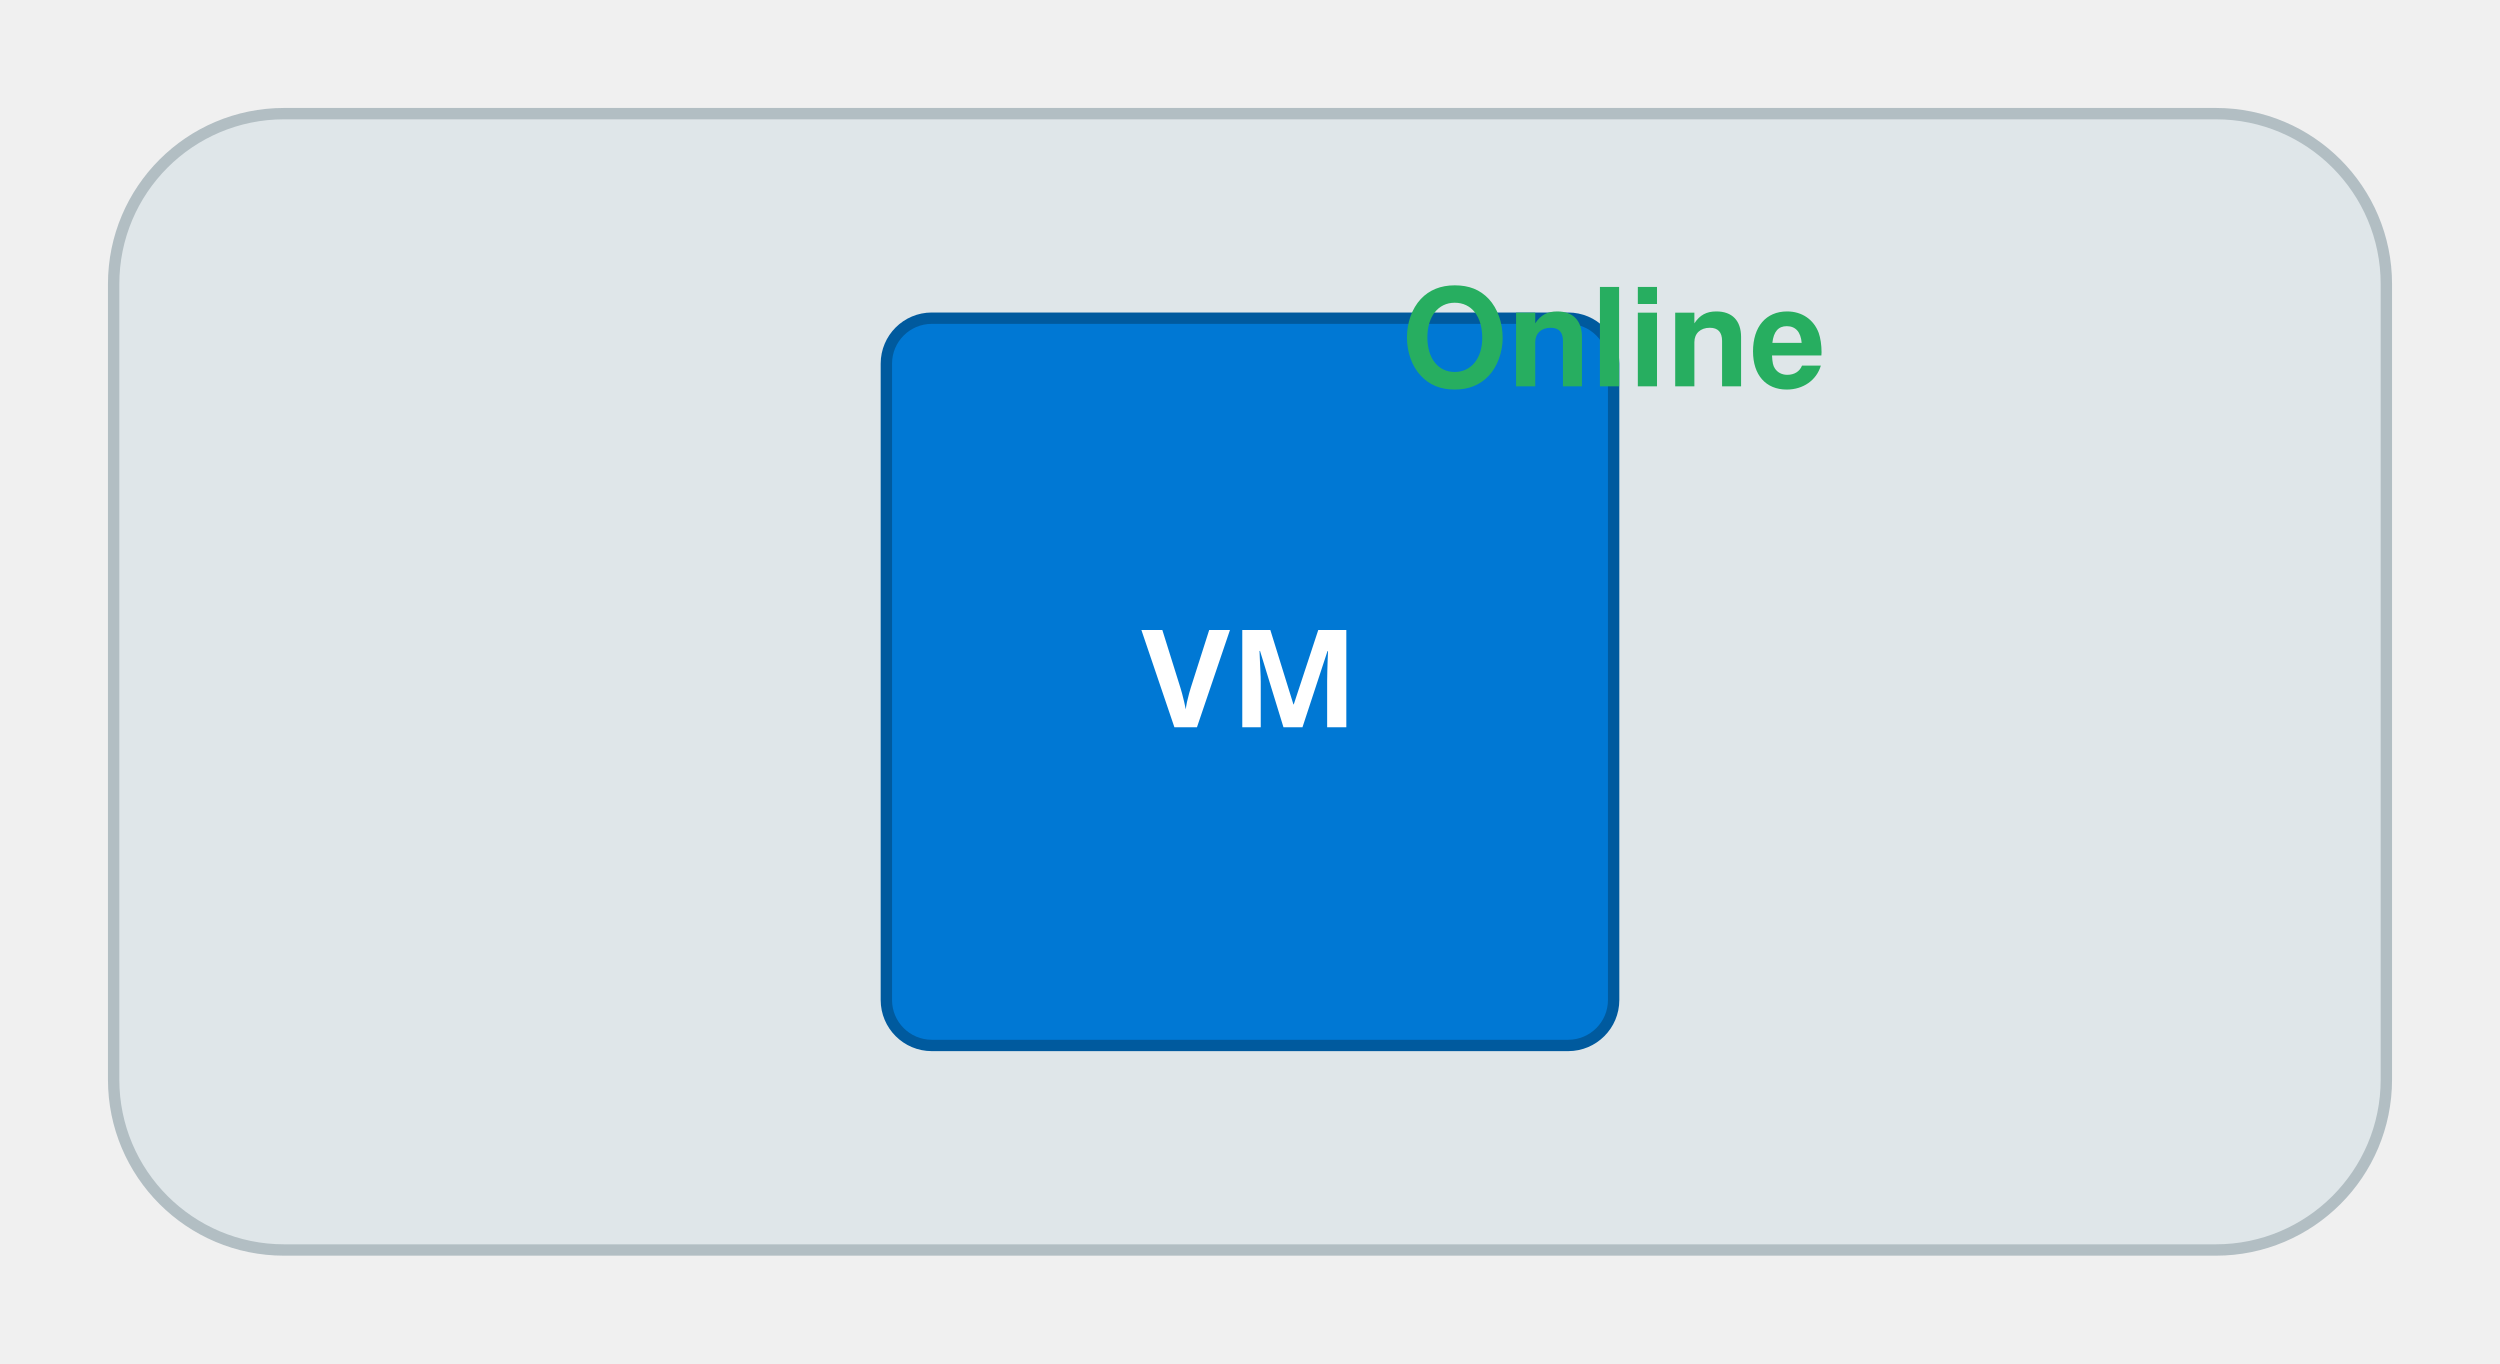
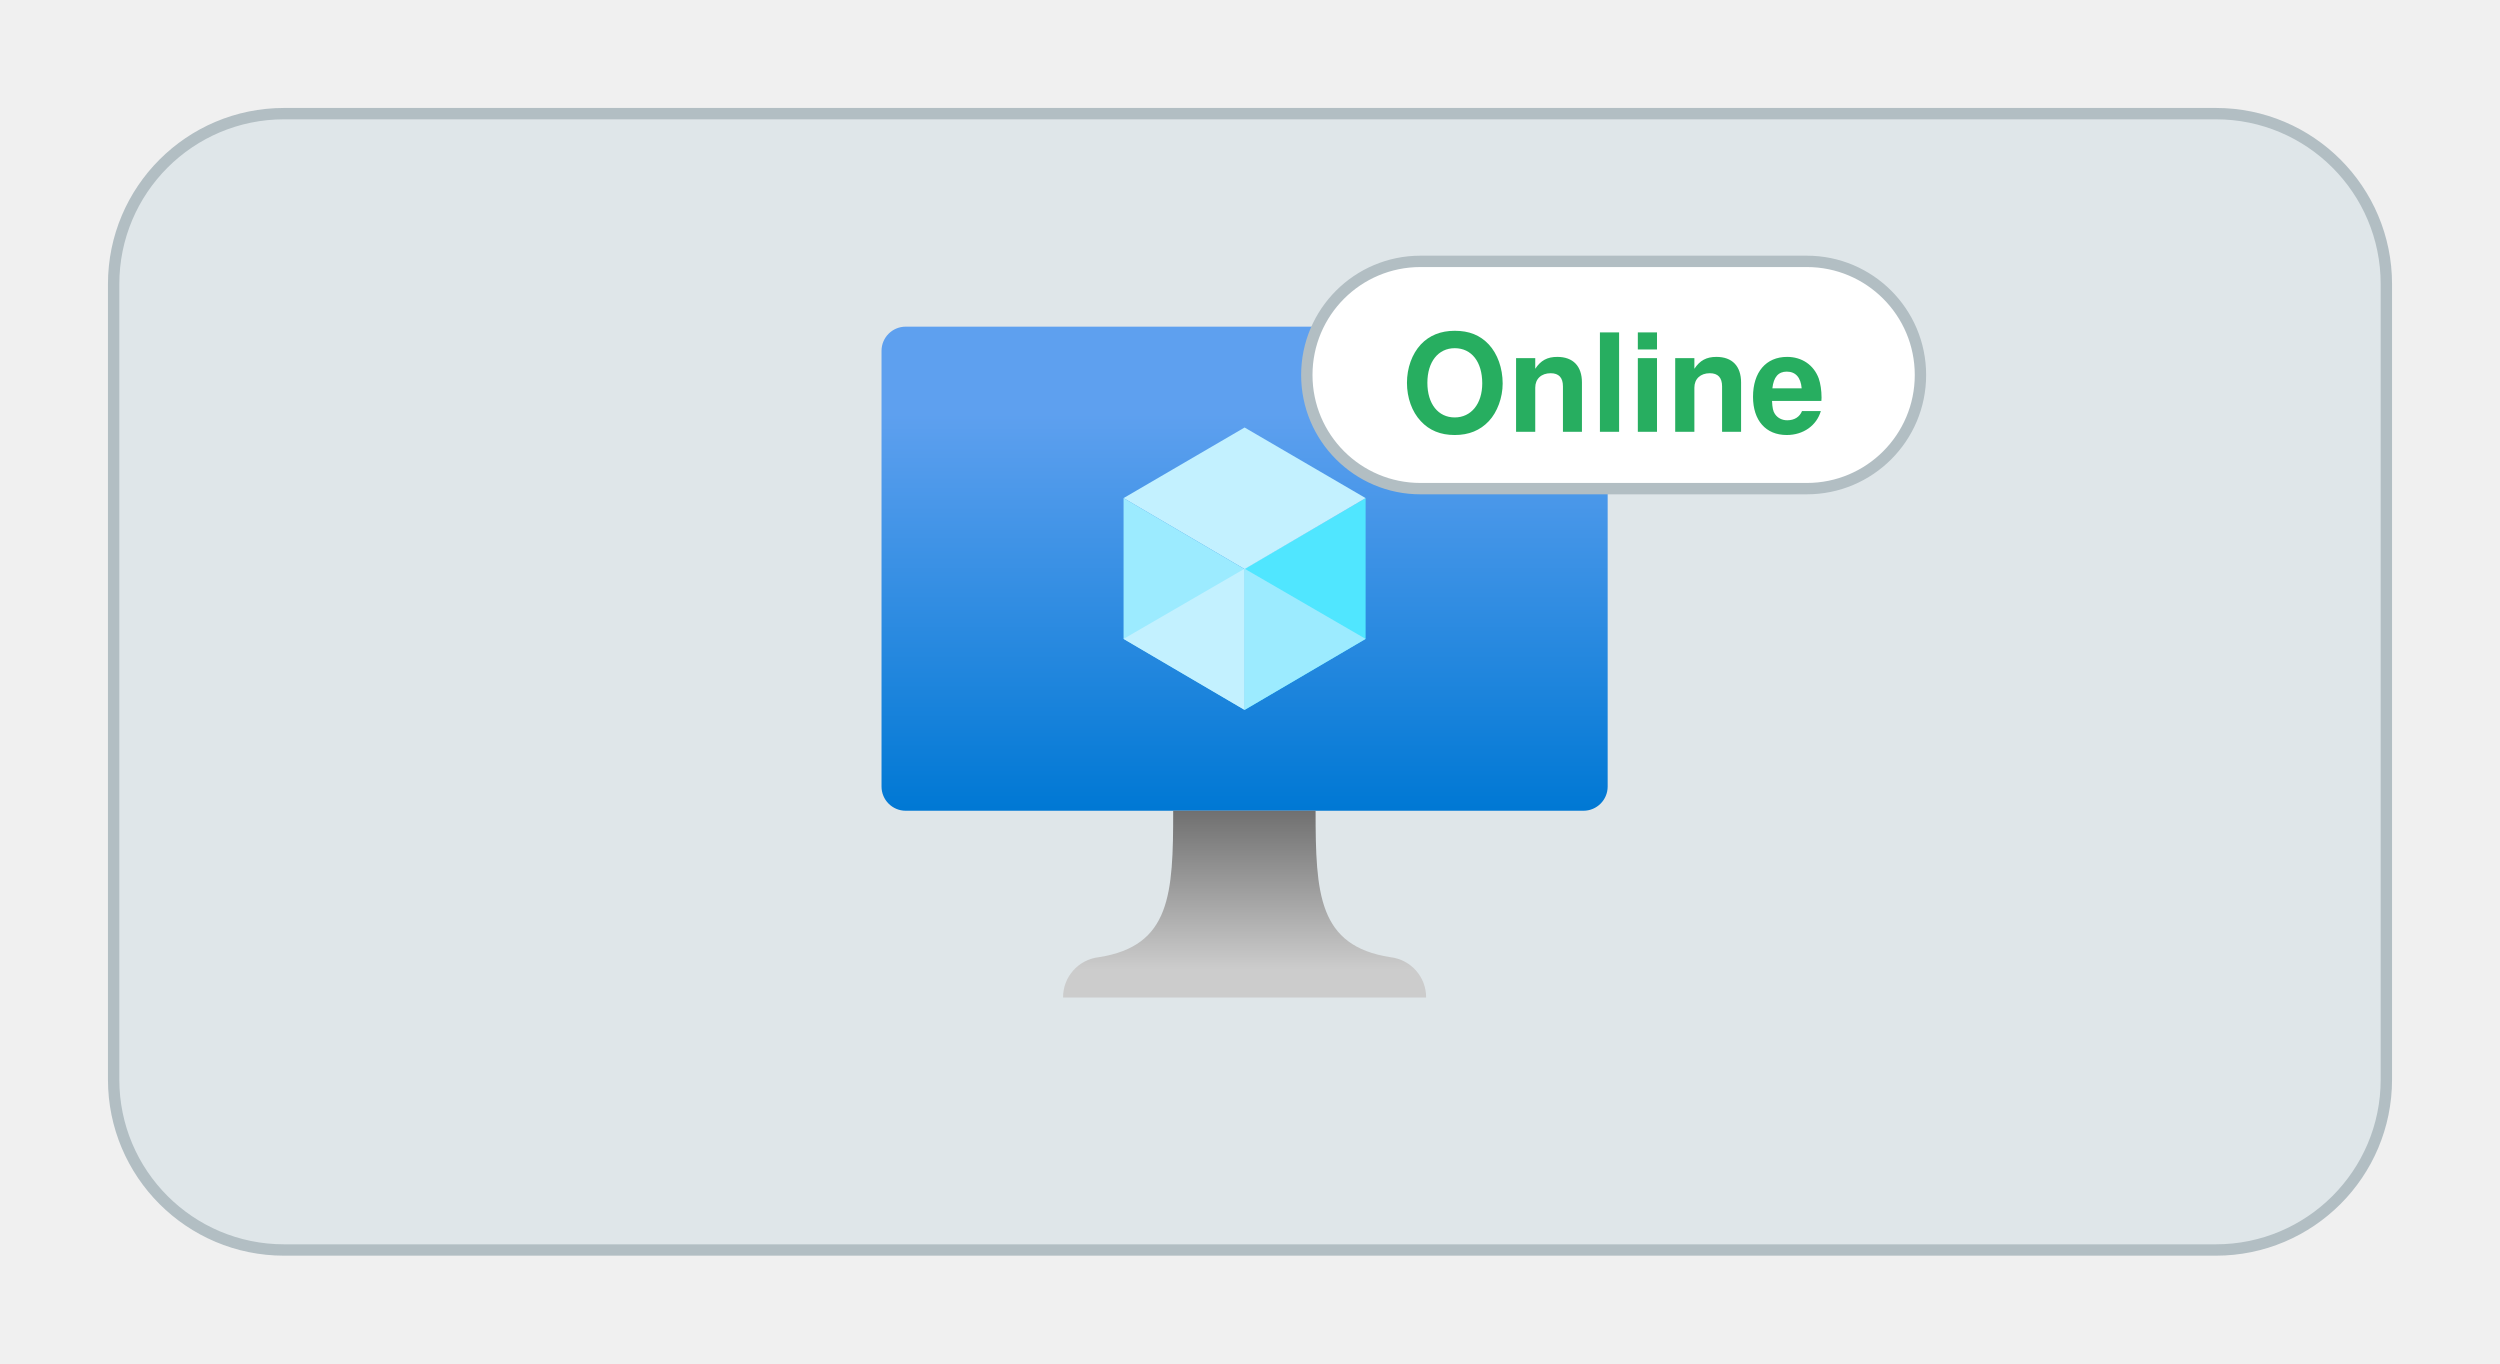
<svg xmlns="http://www.w3.org/2000/svg" width="220" height="120">
  <defs>
    <style>
-       .icon-box {
-         fill: #0078D4;
-         stroke: #005A9E;
-         stroke-width: 1;
-       }
- 
-       .icon-text {
-         fill: white;
-         font-family: 'Segoe UI', sans-serif;
-         font-size: 12px;
-         font-weight: bold;
-         text-anchor: middle;
-       }
- 
      .status-text {
        font-family: -apple-system, BlinkMacSystemFont, 'Segoe UI', Helvetica, Arial, sans-serif;
        font-size: 12px;
        font-weight: bold;
        fill: #27AE60;
        text-anchor: middle;
      }
    </style>
+     <linearGradient id="f34d9569-2bd0-4002-8f16-3d01d8106cb5-layering" x1="8.88" y1="12.21" x2="8.88" y2="0.21" gradientUnits="userSpaceOnUse">
+       <stop offset="0" stop-color="#0078d4" />
+       <stop offset="0.82" stop-color="#5ea0ef" />
+     </linearGradient>
+     <linearGradient id="bdb45a0b-eb58-4970-a60a-fb2ce314f866-layering" x1="8.88" y1="16.84" x2="8.88" y2="12.21" gradientUnits="userSpaceOnUse">
+       <stop offset="0.15" stop-color="#ccc" />
+       <stop offset="1" stop-color="#707070" />
+     </linearGradient>
  </defs>
  <rect x="10" y="10" width="200" height="100" rx="15" fill="#DFE6E9" stroke="#B2BEC3" stroke-width="1" />
-   <g transform="translate(78, 28)">
-     <rect width="64" height="64" rx="4" class="icon-box" />
-     <text x="32" y="36" class="icon-text">VM</text>
+   <g transform="translate(78, 28) scale(3.55)">
+     <rect x="-0.12" y="0.21" width="18" height="12" rx="0.6" fill="url(#f34d9569-2bd0-4002-8f16-3d01d8106cb5-layering)" />
+     <polygon points="11.88 4.46 11.88 7.95 8.88 9.71 8.88 6.21 11.88 4.46" fill="#50e6ff" />
+     <polygon points="11.88 4.46 8.88 6.22 5.88 4.46 8.88 2.71 11.88 4.46" fill="#c3f1ff" />
+     <polygon points="8.88 6.22 8.88 9.71 5.88 7.95 5.88 4.46 8.88 6.22" fill="#9cebff" />
+     <polygon points="5.88 7.95 8.88 6.21 8.88 9.71 5.88 7.95" fill="#c3f1ff" />
+     <polygon points="11.88 7.95 8.88 6.21 8.88 9.71 11.88 7.95" fill="#9cebff" />
+     <path d="M12.49,15.84c-1.78-.28-1.85-1.56-1.85-3.63H7.11c0,2.07-.06,3.35-1.84,3.63a1,1,0,0,0-.89,1h9A1,1,0,0,0,12.49,15.84Z" fill="url(#bdb45a0b-eb58-4970-a60a-fb2ce314f866-layering)" />
  </g>
-   <text x="142" y="34" class="status-text">Online</text>
+   <rect x="115" y="23" width="54" height="20" rx="10" fill="white" stroke="#B2BEC3" stroke-width="1" />
+   <text x="142" y="38" class="status-text">Online</text>
</svg>
